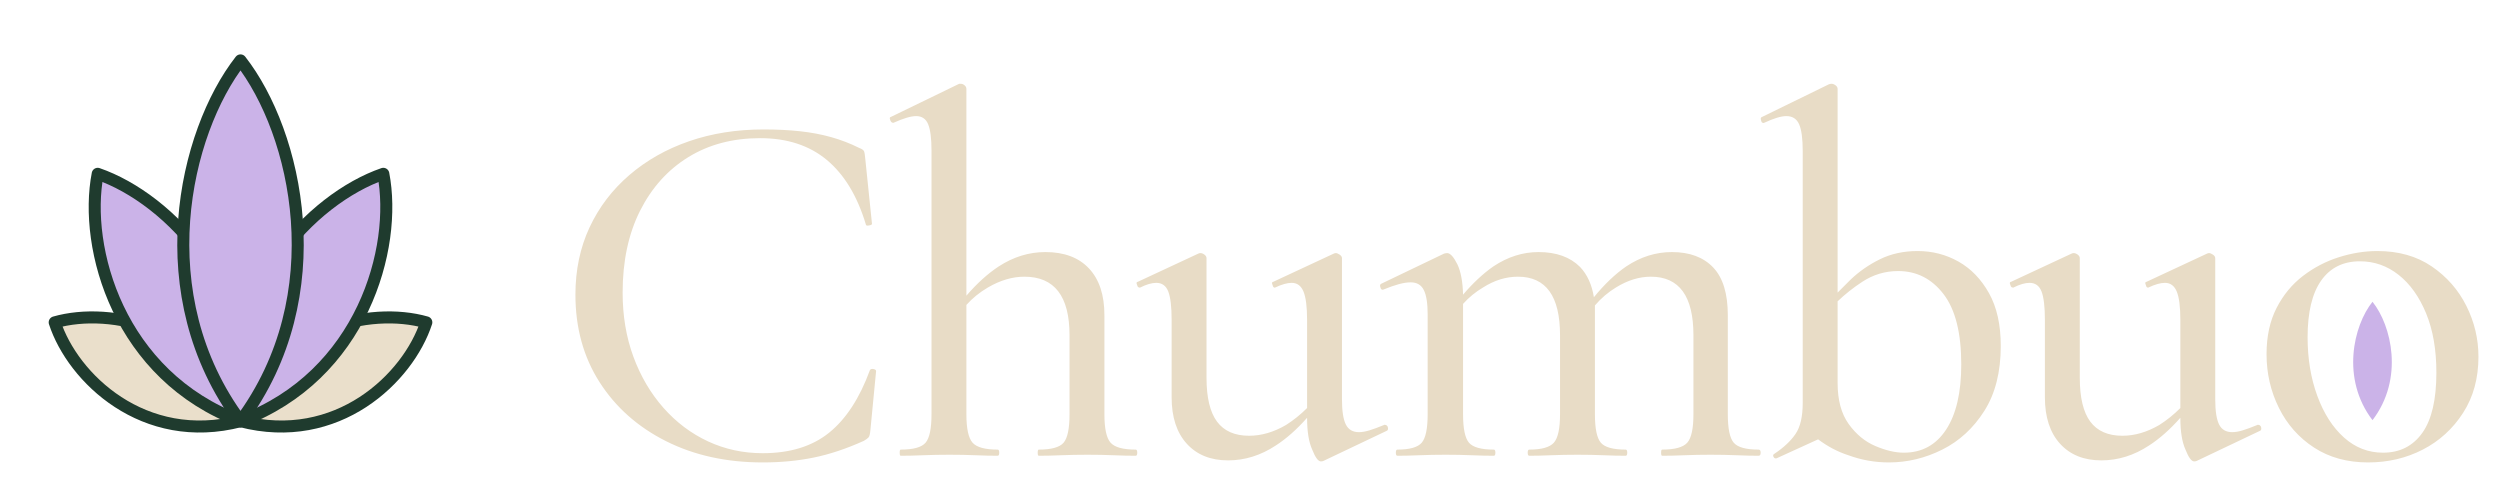
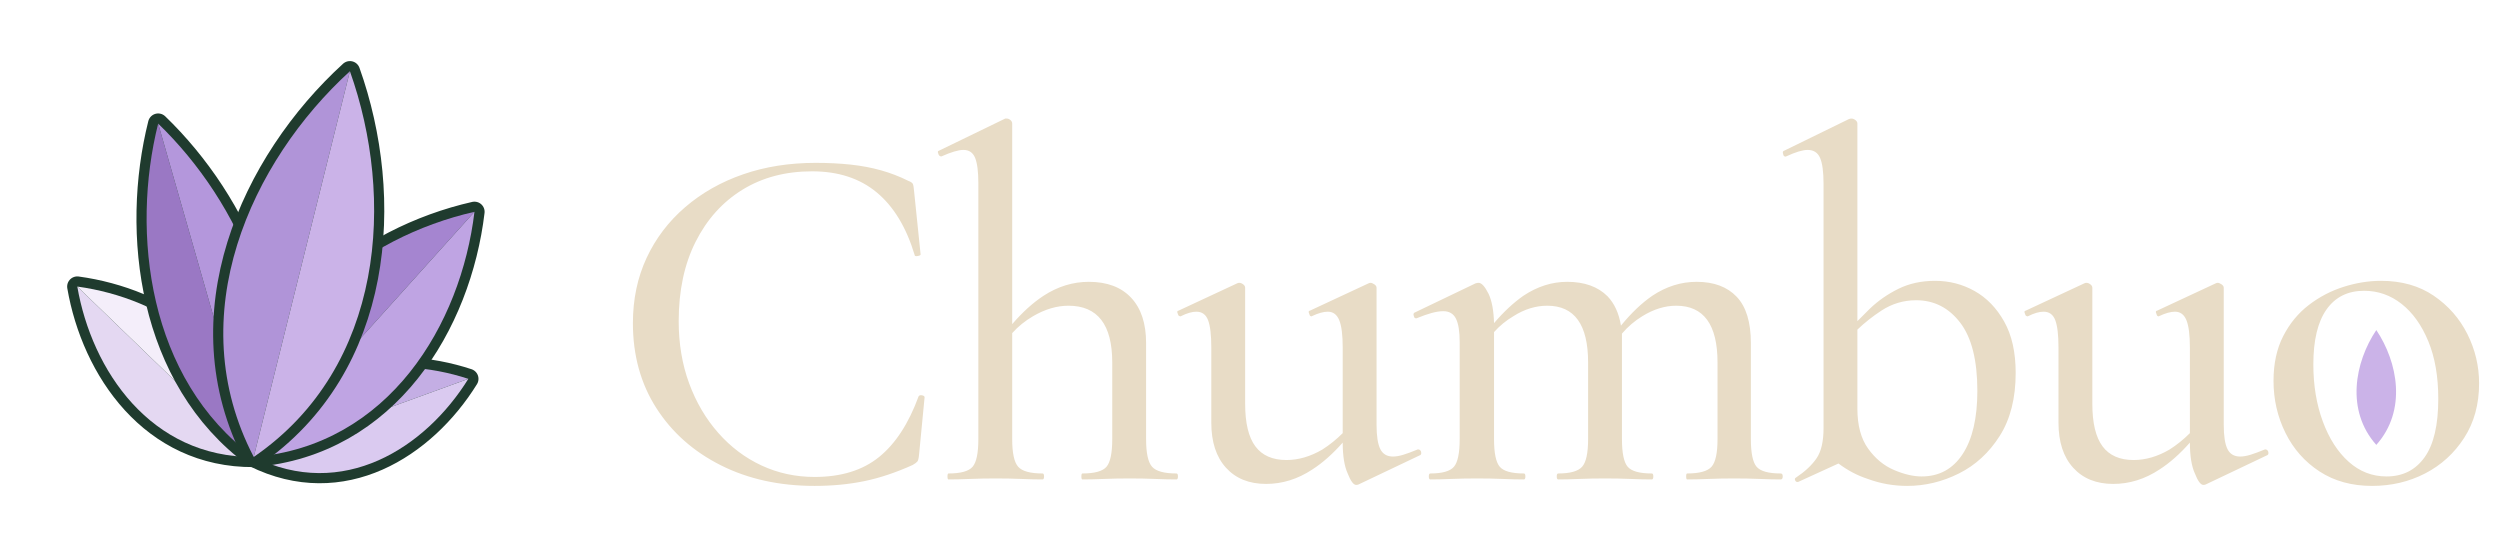
- <svg xmlns="http://www.w3.org/2000/svg" width="488" height="94" viewBox="0 3.625 487.25 93.75" role="img" aria-label="Chumbuo">
-   <g transform="translate(0 3.625) scale(1.464844)">
-     <g transform="translate(32 56)">
-       <path d="M0 0C-9 -9.8 -5.4 -22.4 0 -28C5.4 -22.4 9 -9.8 0 0Z" transform="rotate(-62)" fill="#E8DCC6" fill-opacity="0.9" stroke="#1F3B2E" stroke-width="1.6" stroke-linejoin="round" />
-       <path d="M0 0C-9 -9.8 -5.4 -22.4 0 -28C5.4 -22.4 9 -9.8 0 0Z" transform="rotate(62)" fill="#E8DCC6" fill-opacity="0.9" stroke="#1F3B2E" stroke-width="1.6" stroke-linejoin="round" />
-       <path d="M0 0C-11 -13.3 -6.6 -30.4 0 -38C6.6 -30.4 11 -13.3 0 0Z" transform="rotate(-30)" fill="#CBB3E8" stroke="#1F3B2E" stroke-width="1.6" stroke-linejoin="round" />
-       <path d="M0 0C-11 -13.3 -6.6 -30.4 0 -38C6.6 -30.4 11 -13.3 0 0Z" transform="rotate(30)" fill="#CBB3E8" stroke="#1F3B2E" stroke-width="1.6" stroke-linejoin="round" />
-       <path d="M0 0C-12.5 -16.8 -7.5 -38.4 0 -48C7.5 -38.4 12.5 -16.8 0 0Z" transform="rotate(0)" fill="#CBB3E8" stroke="#1F3B2E" stroke-width="1.6" stroke-linejoin="round" />
+ <svg xmlns="http://www.w3.org/2000/svg" width="503" height="109" viewBox="0 -3.875 502.25 108.75" role="img" aria-label="Chumbuo">
+   <g transform="translate(0 -3.875) scale(1.699219)">
+     <g transform="translate(30 54)">
+       <g transform="rotate(-46)">
+         <path d="M0 0C-8.5 -8.7 -5.95 -20.88 0 -29ZM0 0C8.5 -8.7 5.95 -20.88 0 -29Z" fill="none" stroke="#1F3B2E" stroke-width="2.4" stroke-linejoin="round" />
+         <path d="M0 0C-8.5 -8.7 -5.95 -20.88 0 -29Z" fill="#E4D8F2" />
+         <path d="M0 0C8.5 -8.7 5.95 -20.88 0 -29Z" fill="#F4EEFA" />
+       </g>
+       <g transform="rotate(70)">
+         <path d="M0 0C-8.5 -8.1 -5.95 -19.44 0 -27ZM0 0C8.5 -8.1 5.95 -19.44 0 -27Z" fill="none" stroke="#1F3B2E" stroke-width="2.4" stroke-linejoin="round" />
+         <path d="M0 0C-8.5 -8.1 -5.95 -19.44 0 -27Z" fill="#C4AEE4" />
+         <path d="M0 0C8.5 -8.1 5.95 -19.44 0 -27Z" fill="#DACAF0" />
+       </g>
+       <g transform="rotate(-16)">
+         <path d="M0 0C-9.5 -12.3 -6.65 -29.52 0 -41ZM0 0C9.5 -12.3 6.65 -29.52 0 -41Z" fill="none" stroke="#1F3B2E" stroke-width="2.4" stroke-linejoin="round" />
+         <path d="M0 0C-9.5 -12.3 -6.65 -29.52 0 -41Z" fill="#9A78C4" />
+         <path d="M0 0C9.5 -12.3 6.65 -29.52 0 -41Z" fill="#B497DC" />
+       </g>
+       <g transform="rotate(42)">
+         <path d="M0 0C-11 -11.7 -7.7 -28.08 0 -39ZM0 0C11 -11.7 7.7 -28.08 0 -39Z" fill="none" stroke="#1F3B2E" stroke-width="2.4" stroke-linejoin="round" />
+         <path d="M0 0C-11 -11.7 -7.7 -28.08 0 -39Z" fill="#A585D0" />
+         <path d="M0 0C11 -11.7 7.7 -28.08 0 -39Z" fill="#BFA4E3" />
+       </g>
+       <g transform="rotate(14)">
+         <path d="M0 0C-12.5 -14.1 -8.75 -33.84 0 -47ZM0 0C12.5 -14.1 8.75 -33.84 0 -47Z" fill="none" stroke="#1F3B2E" stroke-width="2.4" stroke-linejoin="round" />
+         <path d="M0 0C-12.5 -14.1 -8.75 -33.84 0 -47Z" fill="#B094D8" />
+         <path d="M0 0C12.5 -14.1 8.75 -33.84 0 -47Z" fill="#CBB3E8" />
+       </g>
    </g>
  </g>
-   <g transform="translate(107.25 0)">
+   <g transform="translate(122.25 0)">
    <path d="M41.6 28.8L41.6 28.8Q45.4 28.8 48.65 29.15Q51.9 29.5 54.75 30.3Q57.6 31.1 60.2 32.4L60.2 32.4Q61 32.7 61.15 33.05Q61.3 33.4 61.4 34.6L61.4 34.6L62.7 47.2Q62.7 47.4 62.2 47.5L62.2 47.5Q61.8 47.6 61.6 47.5L61.6 47.5Q61.5 47.4 61.5 47.3L61.5 47.3Q59 39 53.9 34.75Q48.8 30.5 40.9 30.5L40.9 30.5Q32.9 30.5 26.9 34.2Q20.9 37.9 17.5 44.65Q14.1 51.4 14.1 60.6L14.1 60.6Q14.1 67.4 16.2 73.1Q18.3 78.8 22.05 83.05Q25.8 87.3 30.75 89.6Q35.7 91.9 41.4 91.9L41.4 91.9Q49.4 91.9 54.35 87.9Q59.3 83.9 62.3 75.7L62.3 75.7Q62.5 75.4 63 75.5Q63.5 75.6 63.5 75.9L63.5 75.9L62.4 87.3Q62.3 88.5 62.05 88.8Q61.8 89.1 61.1 89.5L61.1 89.5Q56 91.8 51.35 92.75Q46.7 93.7 41.4 93.7L41.4 93.7Q30.8 93.7 22.55 89.55Q14.3 85.4 9.6 78.05Q4.9 70.7 4.9 61L4.9 61Q4.9 53.8 7.65 47.9Q10.4 42 15.4 37.7Q20.4 33.4 27.05 31.1Q33.7 28.8 41.6 28.8M68.3 92.4L68.3 92.4Q68.1 92.4 68.1 91.8Q68.1 91.2 68.3 91.2L68.3 91.2Q72 91.2 73.15 89.85Q74.3 88.5 74.3 84.3L74.3 84.3L74.3 32.9Q74.3 29.4 73.65 27.8Q73 26.2 71.3 26.2L71.3 26.2Q69.8 26.2 66.9 27.5L66.9 27.5Q66.8 27.5 66.8 27.5L66.8 27.5Q66.5 27.5 66.3 27.1L66.3 27.1Q66.1 26.6 66.2 26.5L66.2 26.5Q66.2 26.4 66.3 26.4L66.3 26.4L79.7 19.9L80 19.9Q80.4 19.9 80.75 20.2Q81.1 20.5 81.1 20.9L81.1 20.9L81.1 61.2Q84.2 57.6 87.4 55.5L87.4 55.5Q91.7 52.7 96.5 52.7L96.5 52.7Q102 52.7 105 55.9Q108 59.1 108 65L108 65L108 84.3Q108 88.5 109.2 89.85Q110.4 91.2 114.1 91.2L114.1 91.2Q114.4 91.2 114.4 91.8Q114.4 92.4 114.1 92.4L114.1 92.4Q112.2 92.4 109.8 92.3Q107.4 92.2 104.7 92.2Q102 92.2 99.55 92.3Q97.1 92.4 95.2 92.4L95.2 92.4Q95 92.4 95 91.8Q95 91.2 95.2 91.2L95.2 91.2Q98.9 91.2 100.05 89.85Q101.2 88.5 101.2 84.3L101.2 84.3L101.2 68.9Q101.2 57.5 92.4 57.5L92.4 57.5Q88.9 57.5 85.3 59.6L85.3 59.6Q82.9 61 81.1 63L81.1 63L81.1 84.3Q81.1 88.5 82.3 89.85Q83.5 91.2 87.2 91.2L87.2 91.2Q87.5 91.2 87.5 91.8Q87.5 92.4 87.2 92.4L87.2 92.4Q85.3 92.4 82.9 92.3Q80.5 92.2 77.8 92.2Q75.1 92.2 72.65 92.3Q70.2 92.4 68.3 92.4M132.1 93.3L132.1 93.3Q127 93.3 124.05 90.05Q121.1 86.8 121.1 81L121.1 81L121.1 65.9Q121.1 62.1 120.45 60.4Q119.8 58.7 118.1 58.7L118.1 58.7Q116.8 58.7 115 59.6L115 59.6Q114.9 59.7 114.8 59.6L114.8 59.6Q114.5 59.6 114.4 59.2L114.4 59.2Q114.2 58.8 114.3 58.6L114.3 58.6Q114.4 58.5 114.5 58.5L114.5 58.5L126.3 53Q126.5 52.9 126.7 52.9L126.7 52.9Q127.1 52.9 127.5 53.2Q127.9 53.5 127.9 53.9L127.9 53.9L127.9 77.2Q127.9 83 129.95 85.75Q132 88.5 136.2 88.5L136.2 88.5Q139.8 88.5 143.4 86.4L143.4 86.4Q145.6 85 147.5 83.1L147.5 83.1L147.5 65.9Q147.5 62.1 146.8 60.4Q146.1 58.7 144.5 58.7L144.5 58.7Q143.2 58.7 141.3 59.6L141.3 59.6Q141.2 59.7 141.1 59.6L141.1 59.6Q140.9 59.6 140.8 59.2L140.8 59.2Q140.6 58.8 140.7 58.6L140.7 58.6Q140.8 58.5 140.9 58.5L140.9 58.5L152.7 53Q152.9 52.9 153.1 52.9L153.1 52.9Q153.4 52.9 153.85 53.2Q154.3 53.5 154.3 53.9L154.3 53.9L154.3 81.4Q154.3 84.8 155.05 86.3Q155.8 87.8 157.6 87.8L157.6 87.8Q158.5 87.8 159.65 87.45Q160.8 87.1 162.5 86.4L162.5 86.4Q162.6 86.3 162.8 86.4L162.8 86.4Q163 86.4 163.2 86.7L163.2 86.7Q163.4 87.3 163.1 87.5L163.1 87.5L150.7 93.4Q150.5 93.5 150.2 93.5L150.2 93.5Q149.4 93.5 148.5 91.2L148.5 91.2Q147.5 89 147.5 85L147.5 85Q144.5 88.4 141.4 90.4L141.4 90.4Q137 93.3 132.1 93.3M216.7 92.4L216.7 92.4Q216.5 92.4 216.5 91.8Q216.5 91.2 216.7 91.2L216.7 91.2Q220.4 91.2 221.6 89.85Q222.8 88.5 222.8 84.3L222.8 84.3L222.8 68.9Q222.8 57.5 214.5 57.5L214.5 57.5Q211.1 57.5 207.7 59.6L207.7 59.6Q205.4 61 203.6 63.1L203.6 63.1Q203.6 63.8 203.6 64.5L203.6 64.5L203.6 84.3Q203.6 88.5 204.75 89.85Q205.9 91.2 209.6 91.2L209.6 91.2Q209.9 91.2 209.9 91.8Q209.9 92.4 209.6 92.4L209.6 92.4Q207.7 92.4 205.3 92.3Q202.9 92.2 200.2 92.2Q197.5 92.2 195.05 92.3Q192.6 92.4 190.8 92.4L190.8 92.4Q190.5 92.4 190.5 91.8Q190.5 91.2 190.8 91.2L190.8 91.2Q194.4 91.2 195.6 89.85Q196.8 88.5 196.8 84.3L196.8 84.3L196.8 68.9Q196.8 57.5 188.6 57.5L188.6 57.5Q185.1 57.5 181.8 59.6L181.8 59.6Q179.6 60.9 177.9 62.8L177.9 62.8L177.9 84.3Q177.9 88.5 179.05 89.85Q180.2 91.2 183.9 91.2L183.9 91.2Q184.2 91.2 184.2 91.8Q184.2 92.4 183.9 92.4L183.9 92.4Q182 92.4 179.6 92.3Q177.2 92.2 174.5 92.2Q171.8 92.2 169.35 92.3Q166.9 92.4 165.1 92.4L165.1 92.4Q164.8 92.4 164.8 91.8Q164.8 91.2 165.1 91.2L165.1 91.2Q168.7 91.2 169.85 89.85Q171 88.5 171 84.3L171 84.3L171 64.8Q171 61.6 170.25 60.1Q169.5 58.6 167.7 58.6L167.7 58.6Q166.7 58.6 165.4 58.95Q164.1 59.3 162.4 60L162.4 60Q162.2 60.1 162.1 60L162.1 60Q161.9 60 161.8 59.6L161.8 59.6Q161.6 59.1 161.9 58.9L161.9 58.9L174.2 53Q174.6 52.9 174.8 52.9L174.8 52.9Q175.7 52.9 176.8 55.1L176.8 55.1Q177.8 57.2 177.9 61L177.9 61Q180.8 57.6 183.8 55.5L183.8 55.5Q188 52.7 192.6 52.7L192.6 52.7Q197.8 52.7 200.7 55.6L200.7 55.6Q202.8 57.8 203.4 61.5L203.4 61.5Q206.5 57.7 209.7 55.5L209.7 55.5Q213.9 52.7 218.6 52.7L218.6 52.7Q223.8 52.7 226.65 55.7Q229.5 58.7 229.5 65L229.5 65L229.5 84.3Q229.5 88.5 230.65 89.85Q231.8 91.2 235.5 91.2L235.5 91.2Q235.9 91.2 235.9 91.8Q235.9 92.4 235.5 92.4L235.5 92.4Q233.7 92.4 231.25 92.3Q228.8 92.2 226.1 92.2L226.1 92.2Q223.5 92.2 221.05 92.3Q218.6 92.4 216.7 92.4M260.9 93.7L260.9 93.7Q256.8 93.7 253 92.3L253 92.3Q249.9 91.3 247.1 89.2L247.1 89.2L239 92.9Q238.6 93 238.4 92.6Q238.2 92.2 238.6 92L238.6 92Q241.3 90.2 242.7 88.15Q244.1 86.1 244.1 82.1L244.1 82.1L244.1 33Q244.1 29.4 243.4 27.8Q242.7 26.2 240.9 26.2L240.9 26.2Q239.4 26.2 236.6 27.5L236.6 27.5Q236.5 27.6 236.3 27.5L236.3 27.5Q236.1 27.5 236 27.1L236 27.1Q235.8 26.5 236.1 26.4L236.1 26.4L249.2 20Q249.5 19.9 249.7 19.9L249.7 19.9Q250.1 19.9 250.5 20.2Q250.9 20.5 250.9 20.9L250.9 20.9L250.9 60.6Q252.1 59.4 253.4 58.1L253.4 58.1Q255.9 55.7 259.15 54.1Q262.4 52.5 266.5 52.5L266.5 52.5Q270.8 52.5 274.45 54.55Q278.1 56.6 280.4 60.7Q282.7 64.8 282.7 71L282.7 71Q282.7 78.6 279.5 83.65Q276.3 88.7 271.3 91.2Q266.3 93.7 260.9 93.7M250.9 62.3L250.9 78.2Q250.9 83.2 253.05 86.2Q255.2 89.2 258.25 90.5Q261.3 91.8 263.8 91.8L263.8 91.8Q269.1 91.8 272.05 87.3Q275 82.8 275 74.6L275 74.6Q275 65.4 271.55 60.9Q268.1 56.4 262.7 56.4L262.7 56.4Q258.9 56.4 255.7 58.5L255.7 58.5Q253.1 60.2 250.9 62.3L250.9 62.3M302.3 93.3L302.3 93.3Q297.2 93.3 294.25 90.05Q291.3 86.8 291.3 81L291.3 81L291.3 65.9Q291.3 62.1 290.65 60.4Q290 58.7 288.3 58.7L288.3 58.7Q287 58.7 285.2 59.6L285.2 59.6Q285.1 59.7 285 59.6L285 59.6Q284.7 59.6 284.6 59.2L284.6 59.2Q284.4 58.8 284.5 58.6L284.5 58.6Q284.6 58.5 284.7 58.5L284.7 58.5L296.5 53Q296.7 52.9 296.9 52.9L296.9 52.9Q297.3 52.9 297.7 53.2Q298.1 53.5 298.1 53.9L298.1 53.9L298.1 77.2Q298.1 83 300.15 85.75Q302.2 88.5 306.4 88.5L306.4 88.5Q310 88.5 313.6 86.4L313.6 86.4Q315.8 85 317.7 83.1L317.7 83.1L317.7 65.9Q317.7 62.1 317 60.4Q316.3 58.7 314.7 58.7L314.7 58.7Q313.4 58.7 311.5 59.6L311.5 59.6Q311.4 59.7 311.3 59.6L311.3 59.6Q311.1 59.6 311 59.2L311 59.2Q310.8 58.8 310.9 58.6L310.9 58.6Q311 58.5 311.1 58.5L311.1 58.5L322.9 53Q323.1 52.9 323.3 52.9L323.3 52.9Q323.6 52.9 324.05 53.2Q324.5 53.5 324.5 53.9L324.5 53.9L324.5 81.4Q324.5 84.8 325.25 86.3Q326 87.8 327.8 87.8L327.8 87.8Q328.7 87.8 329.85 87.45Q331 87.1 332.7 86.4L332.7 86.4Q332.8 86.3 333 86.4L333 86.4Q333.2 86.4 333.4 86.7L333.4 86.7Q333.6 87.3 333.3 87.5L333.3 87.5L320.9 93.4Q320.7 93.5 320.4 93.5L320.4 93.5Q319.6 93.5 318.7 91.2L318.7 91.2Q317.7 89 317.7 85L317.7 85Q314.7 88.4 311.6 90.4L311.6 90.4Q307.2 93.3 302.3 93.3M354.3 93.7L354.3 93.7Q348.2 93.7 343.75 90.8Q339.3 87.9 336.9 83.05Q334.5 78.2 334.5 72.6L334.5 72.6Q334.5 67.4 336.45 63.6Q338.4 59.8 341.6 57.35Q344.8 54.9 348.6 53.7Q352.4 52.5 356.1 52.5L356.1 52.5Q362.3 52.5 366.7 55.5Q371.1 58.5 373.45 63.2Q375.8 67.9 375.8 73.1L375.8 73.1Q375.8 79.4 372.8 84.05Q369.8 88.7 364.95 91.2Q360.1 93.7 354.3 93.7M357.2 91.8L357.2 91.8Q362.1 91.8 364.85 87.95Q367.6 84.1 367.6 76.2L367.6 76.2Q367.6 69.5 365.6 64.65Q363.6 59.8 360.25 57.15Q356.9 54.5 352.7 54.5L352.7 54.5Q347.8 54.5 345.15 58.25Q342.5 62 342.5 69.3L342.5 69.3Q342.5 75.6 344.4 80.75Q346.3 85.9 349.6 88.85Q352.9 91.8 357.2 91.8" fill="#E8DCC6" />
-     <path d="M0 0C-6.18 -8.075 -3.708 -18.458 0 -23.072C3.708 -18.458 6.18 -8.075 0 0Z" transform="translate(355.15 85.46)" fill="#CBB3E8" />
+     <path d="M0 0C-6.18 -6.922 -4.326 -16.612 0 -23.072C4.326 -16.612 6.18 -6.922 0 0Z" transform="translate(355.15 85.46)" fill="#CBB3E8" />
  </g>
</svg>
